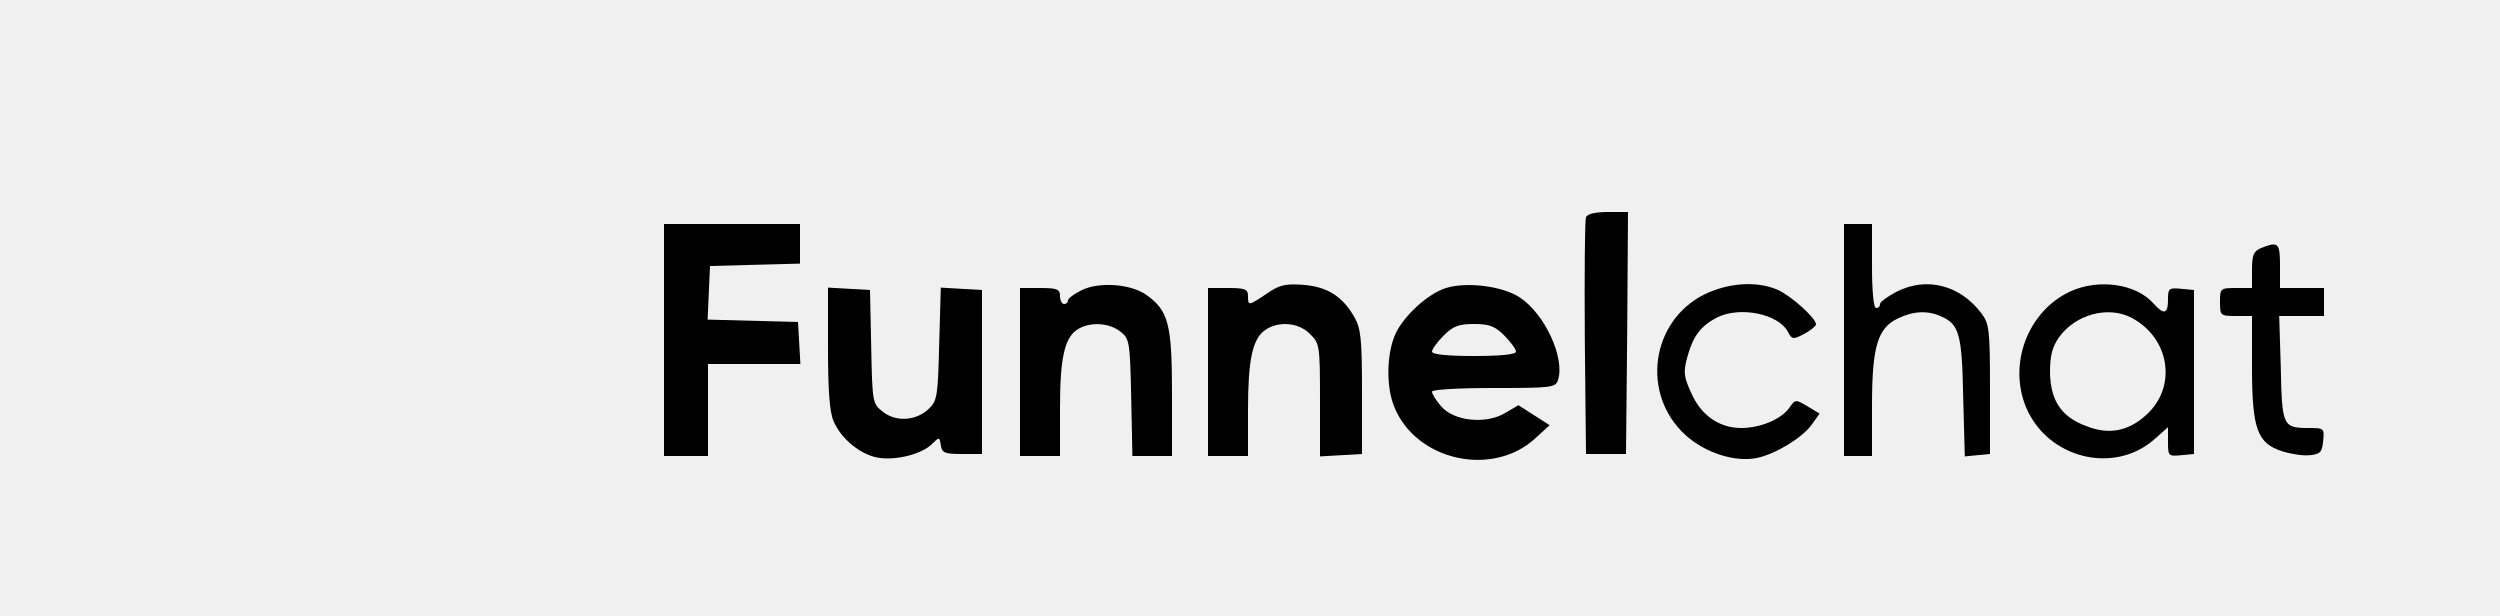
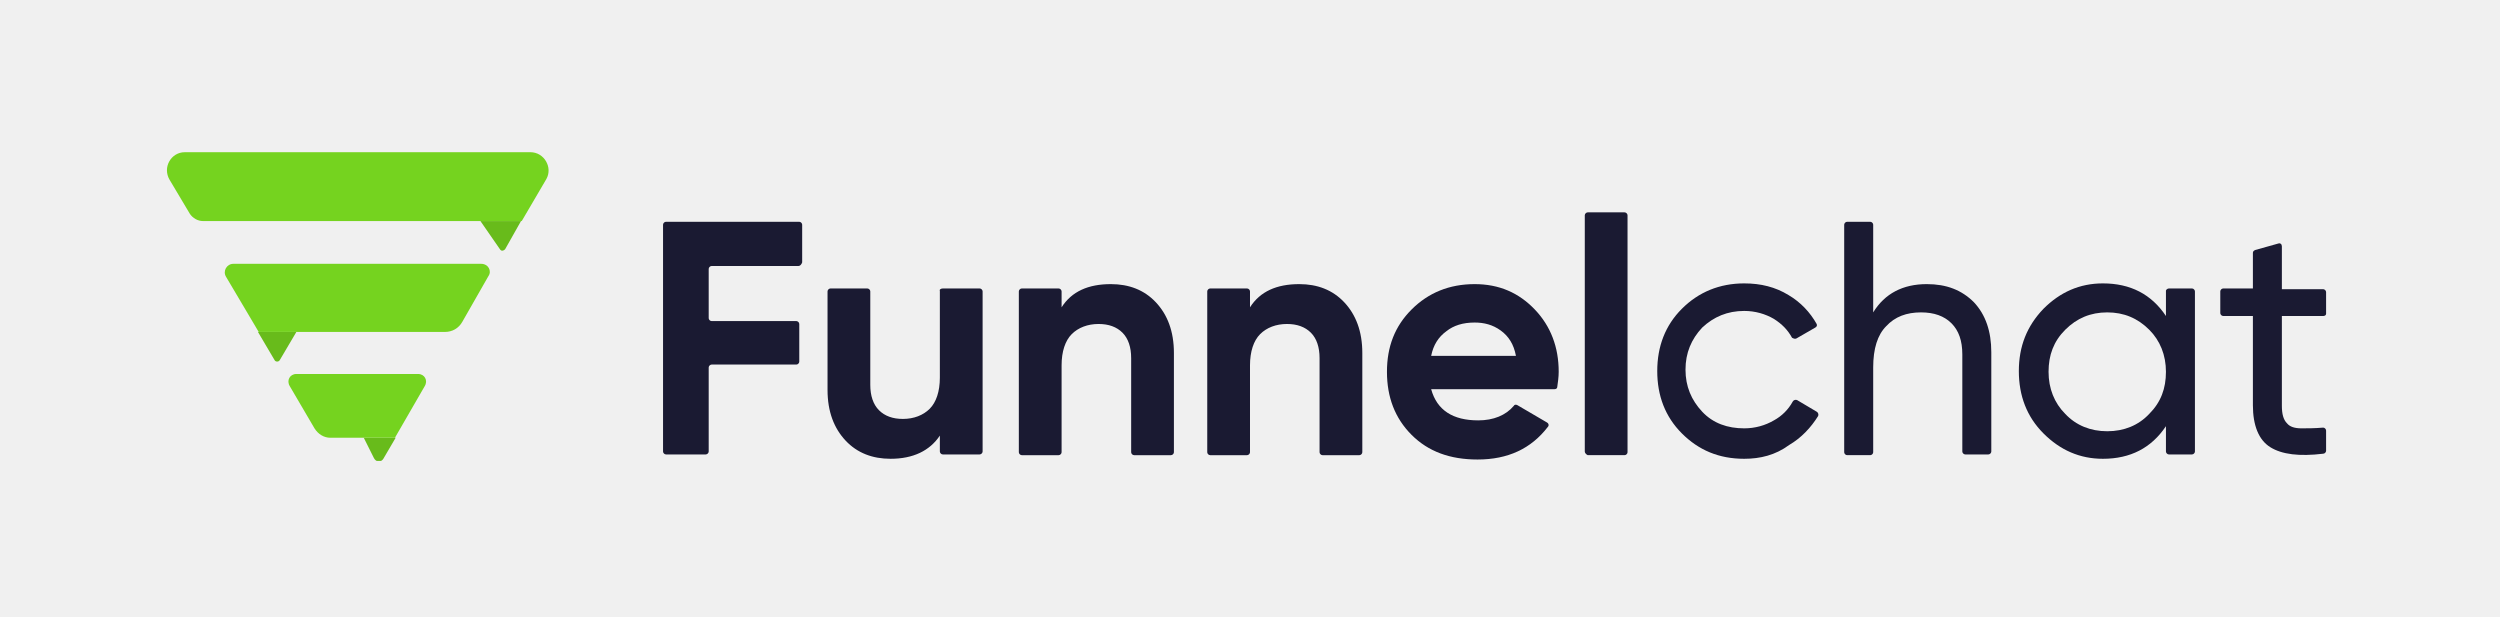
- <svg xmlns="http://www.w3.org/2000/svg" version="1.0" width="625pt" height="154pt" viewBox="0 0 625 154" preserveAspectRatio="xMidYMid meet">
-   <g transform="translate(0,154) scale(0.1,-0.1)" fill="#000000" stroke="none">
-     <path d="M3965 997 c-3 -7 -4 -143 -3 -302 l3 -290 50 0 50 0 3 303 2 302 -50 0 c-32 0 -52 -5 -55 -13z" />
-     <path d="M1660 690 l0 -290 55 0 55 0 0 115 0 115 116 0 115 0 -3 53 -3 52 -113 3 -113 3 3 67 3 67 113 3 112 3 0 49 0 50 -170 0 -170 0 0 -290z" />
-     <path d="M4610 690 l0 -290 35 0 35 0 0 125 c0 149 14 195 65 219 39 19 75 20 108 5 45 -20 52 -44 55 -202 l4 -148 31 3 32 3 0 162 c0 148 -2 164 -21 189 -53 71 -137 93 -212 55 -23 -12 -42 -26 -42 -31 0 -6 -4 -10 -10 -10 -6 0 -10 42 -10 105 l0 105 -35 0 -35 0 0 -290z" />
-     <path d="M5653 920 c-19 -8 -23 -17 -23 -55 l0 -45 -40 0 c-39 0 -40 -1 -40 -35 0 -34 1 -35 40 -35 l40 0 0 -127 c0 -155 13 -191 75 -211 22 -7 53 -12 70 -10 26 3 30 7 33 36 3 31 2 32 -35 32 -66 0 -68 4 -71 150 l-4 130 56 0 56 0 0 35 0 35 -55 0 -55 0 0 55 c0 58 -4 62 -47 45z" />
-     <path d="M2703 814 c-18 -9 -33 -20 -33 -25 0 -5 -4 -9 -10 -9 -5 0 -10 9 -10 20 0 17 -7 20 -50 20 l-50 0 0 -210 0 -210 50 0 50 0 0 120 c0 129 12 180 48 199 31 17 77 13 103 -8 23 -18 24 -26 27 -165 l3 -146 50 0 49 0 0 156 c0 174 -9 207 -63 246 -40 29 -121 34 -164 12z" />
-     <path d="M3167 806 c-46 -31 -47 -31 -47 -6 0 17 -7 20 -50 20 l-50 0 0 -210 0 -210 50 0 50 0 0 113 c0 127 11 180 43 202 33 23 84 19 112 -10 24 -23 25 -29 25 -165 l0 -141 53 3 52 3 0 155 c0 137 -3 159 -20 189 -30 51 -67 74 -127 79 -45 3 -59 0 -91 -22z" />
-     <path d="M3615 820 c-45 -14 -105 -69 -126 -114 -23 -50 -24 -134 -3 -184 55 -134 245 -176 352 -78 l36 33 -39 25 -39 25 -34 -20 c-48 -28 -127 -20 -159 17 -13 15 -23 31 -23 37 0 5 64 9 154 9 145 0 155 1 161 20 18 55 -33 165 -95 206 -43 29 -133 40 -185 24z m146 -119 c16 -16 29 -34 29 -40 0 -7 -37 -11 -105 -11 -68 0 -105 4 -105 11 0 6 13 24 29 40 24 24 38 29 76 29 38 0 52 -5 76 -29z" />
-     <path d="M4261 804 c-134 -67 -159 -249 -48 -351 49 -45 124 -69 179 -58 47 10 113 50 137 83 l20 28 -30 18 c-30 18 -31 18 -46 -4 -20 -28 -72 -50 -120 -50 -55 0 -101 32 -125 88 -19 41 -20 52 -9 92 14 50 33 75 73 96 57 29 154 10 178 -36 10 -19 13 -19 40 -5 17 9 30 20 30 24 0 16 -64 73 -97 87 -52 22 -122 17 -182 -12z" />
-     <path d="M5175 811 c-105 -49 -155 -180 -110 -289 54 -128 219 -169 320 -81 l35 31 0 -37 c0 -35 1 -36 33 -33 l32 3 0 205 0 205 -32 3 c-31 3 -33 1 -33 -27 0 -36 -10 -39 -36 -10 -44 50 -138 63 -209 30z m153 -65 c96 -50 116 -172 38 -243 -45 -41 -93 -51 -151 -28 -62 23 -89 64 -90 135 0 41 6 63 22 86 41 58 123 80 181 50z" />
-     <path d="M2070 670 c0 -105 4 -161 14 -183 18 -43 66 -83 110 -91 44 -8 110 8 136 34 18 18 19 18 22 -3 3 -19 9 -22 53 -22 l50 0 0 205 0 205 -52 3 -51 3 -4 -140 c-3 -126 -5 -143 -24 -161 -31 -32 -83 -36 -116 -10 -27 21 -27 22 -30 163 l-3 142 -52 3 -53 3 0 -151z" />
+ <svg xmlns="http://www.w3.org/2000/svg" width="1607" height="396" viewBox="0 0 1607 396" fill="none">
+   <g clip-path="url(#clip0)">
+     <g clip-path="url(#clip1)">
+       <path d="M513.308 170.983H457.412C456.481 170.983 455.549 171.915 455.549 172.847V204.527C455.549 205.459 456.481 206.39 457.412 206.39H511.911C512.842 206.39 513.774 207.322 513.774 208.254V232.48C513.774 233.412 512.842 234.343 511.911 234.343H457.412C456.481 234.343 455.549 235.275 455.549 236.207V290.249C455.549 291.181 454.618 292.113 453.686 292.113H428.067C427.136 292.113 426.204 291.181 426.204 290.249V144.428C426.204 143.496 427.136 142.564 428.067 142.564H513.774C514.706 142.564 515.637 143.496 515.637 144.428V168.654C515.171 170.052 514.24 170.983 513.308 170.983Z" fill="#1A1A32" />
+       <path d="M606.002 185.426H629.758C630.689 185.426 631.621 186.358 631.621 187.289V290.249C631.621 291.181 630.689 292.113 629.758 292.113H606.002C605.071 292.113 604.139 291.181 604.139 290.249V280C597.618 289.783 586.905 294.908 572.465 294.908C560.82 294.908 551.038 291.181 543.585 283.261C536.133 275.341 531.94 264.626 531.94 250.649V187.289C531.94 186.358 532.872 185.426 533.804 185.426H557.559C558.491 185.426 559.422 186.358 559.422 187.289V247.388C559.422 254.376 561.286 259.967 565.012 263.694C568.738 267.421 573.862 269.285 580.383 269.285C587.37 269.285 593.426 266.955 597.618 262.762C601.81 258.569 604.139 251.581 604.139 242.729V186.823C603.673 186.358 604.605 185.426 606.002 185.426Z" fill="#1A1A32" />
+       <path d="M714.066 182.633C725.711 182.633 735.493 186.36 742.946 194.28C750.399 202.2 754.591 212.915 754.591 226.892V290.718C754.591 291.649 753.659 292.581 752.728 292.581H728.972C728.04 292.581 727.109 291.649 727.109 290.718V230.153C727.109 223.165 725.245 217.574 721.519 213.847C717.793 210.12 712.669 208.256 706.148 208.256C699.161 208.256 693.106 210.586 688.913 214.779C684.721 218.972 682.392 225.96 682.392 234.812V290.718C682.392 291.649 681.461 292.581 680.529 292.581H656.773C655.842 292.581 654.91 291.649 654.91 290.718V187.292C654.91 186.36 655.842 185.428 656.773 185.428H680.529C681.461 185.428 682.392 186.36 682.392 187.292V197.541C688.913 187.292 699.627 182.633 714.066 182.633Z" fill="#1A1A32" />
+       <path d="M835.174 182.633C846.819 182.633 856.6 186.36 864.053 194.28C871.506 202.2 875.698 212.915 875.698 226.892V290.718C875.698 291.649 874.767 292.581 873.835 292.581H850.079C849.148 292.581 848.216 291.649 848.216 290.718V230.153C848.216 223.165 846.353 217.574 842.627 213.847C838.9 210.12 833.776 208.256 827.255 208.256C820.268 208.256 814.213 210.586 810.021 214.779C805.829 218.972 803.5 225.96 803.5 234.812V290.718C803.5 291.649 802.568 292.581 801.636 292.581H777.881C776.949 292.581 776.018 291.649 776.018 290.718V187.292C776.018 186.36 776.949 185.428 777.881 185.428H801.636C802.568 185.428 803.5 186.36 803.5 187.292V197.541C810.021 187.292 820.734 182.633 835.174 182.633Z" fill="#1A1A32" />
+       <path d="M919.95 250.186C923.676 263.696 933.924 270.219 950.227 270.219C960.008 270.219 967.927 266.958 973.051 260.901C973.516 259.969 974.448 259.969 975.38 260.435L994.477 271.616C995.409 272.082 995.875 273.48 994.943 274.412C984.23 288.388 969.324 295.376 949.761 295.376C932.061 295.376 918.087 290.252 907.373 279.536C896.66 268.821 891.536 255.31 891.536 239.005C891.536 222.699 896.66 209.654 907.373 198.939C918.087 188.223 931.595 182.633 947.898 182.633C963.735 182.633 976.311 188.223 986.559 198.939C996.806 209.654 1001.93 223.165 1001.93 239.005C1001.93 242.266 1001.46 245.527 1001 248.788C1001 249.72 1000.07 250.186 999.135 250.186H919.95ZM919.95 228.755H974.448C973.051 221.301 969.79 216.176 964.666 212.449C959.543 208.722 953.953 207.325 947.898 207.325C940.445 207.325 934.39 209.188 929.732 212.915C924.608 216.642 921.347 221.767 919.95 228.755Z" fill="#1A1A32" />
+       <path d="M1018.7 290.249V138.371C1018.7 137.44 1019.63 136.508 1020.56 136.508H1044.32C1045.25 136.508 1046.18 137.44 1046.18 138.371V290.715C1046.18 291.647 1045.25 292.578 1044.32 292.578H1020.56C1019.63 292.113 1018.7 291.181 1018.7 290.249Z" fill="#1A1A32" />
+       <path d="M1121.17 294.91C1104.87 294.91 1091.83 289.319 1081.12 278.604C1070.4 267.888 1065.28 254.378 1065.28 238.538C1065.28 222.698 1070.4 209.187 1081.12 198.472C1091.83 187.757 1105.34 182.166 1121.17 182.166C1131.89 182.166 1141.2 184.495 1149.59 189.62C1157.51 194.279 1163.56 200.801 1167.75 208.255C1168.22 209.187 1167.75 210.119 1166.82 210.585L1154.71 217.573C1153.78 218.039 1152.85 217.573 1151.92 217.107C1149.12 211.982 1145.4 208.255 1140.27 204.994C1134.68 201.733 1128.16 199.87 1121.17 199.87C1110.46 199.87 1101.61 203.597 1094.16 210.585C1087.17 218.039 1083.44 226.891 1083.44 237.606C1083.44 248.321 1087.17 257.173 1094.16 264.627C1101.14 272.081 1110.46 275.342 1121.17 275.342C1128.16 275.342 1134.68 273.479 1140.27 270.218C1145.4 267.422 1149.59 263.23 1152.38 258.105C1152.85 257.173 1154.25 256.707 1155.18 257.173L1167.75 264.627C1168.69 265.093 1169.15 266.491 1168.69 267.422C1164.03 274.877 1157.97 281.399 1150.05 286.058C1141.2 292.58 1131.42 294.91 1121.17 294.91Z" fill="#1A1A32" />
+       <path d="M1238.55 182.63C1251.13 182.63 1260.91 186.357 1268.83 194.277C1276.28 202.197 1280.01 212.913 1280.01 226.423V290.249C1280.01 291.181 1279.08 292.113 1278.15 292.113H1263.24C1262.31 292.113 1261.38 291.181 1261.38 290.249V227.821C1261.38 218.969 1259.05 212.447 1254.39 207.788C1249.73 203.129 1243.21 200.8 1234.83 200.8C1225.51 200.8 1218.06 203.595 1212.47 209.652C1206.88 215.242 1204.09 224.094 1204.09 236.207V290.715C1204.09 291.647 1203.15 292.579 1202.22 292.579H1187.32C1186.38 292.579 1185.45 291.647 1185.45 290.715V144.428C1185.45 143.496 1186.38 142.564 1187.32 142.564H1202.22C1203.15 142.564 1204.09 143.496 1204.09 144.428V200.8C1211.54 188.687 1223.18 182.63 1238.55 182.63Z" fill="#1A1A32" />
+       <path d="M1394.13 185.427H1409.04C1409.97 185.427 1410.9 186.359 1410.9 187.291V290.251C1410.9 291.182 1409.97 292.114 1409.04 292.114H1394.13C1393.2 292.114 1392.27 291.182 1392.27 290.251V273.945C1382.95 287.921 1369.44 294.91 1351.74 294.91C1336.84 294.91 1324.26 289.319 1313.55 278.604C1302.83 267.888 1297.71 254.378 1297.71 238.538C1297.71 222.698 1302.83 209.653 1313.55 198.472C1324.26 187.757 1336.84 182.166 1351.74 182.166C1369.44 182.166 1382.95 189.154 1392.27 203.131V186.825C1392.27 186.359 1393.2 185.427 1394.13 185.427ZM1354.54 277.206C1365.25 277.206 1374.57 273.479 1381.55 266.025C1389.01 258.571 1392.27 249.719 1392.27 239.004C1392.27 228.288 1388.54 218.971 1381.55 211.982C1374.1 204.528 1365.25 200.801 1354.54 200.801C1343.82 200.801 1334.97 204.528 1327.52 211.982C1320.07 219.437 1316.81 228.288 1316.81 239.004C1316.81 249.719 1320.53 259.037 1327.52 266.025C1334.51 273.479 1343.82 277.206 1354.54 277.206Z" fill="#1A1A32" />
+       <path d="M1493.35 203.127H1466.79V260.897C1466.79 266.022 1467.73 269.749 1470.06 272.078C1471.92 274.407 1475.18 275.339 1479.37 275.339C1483.1 275.339 1487.76 275.339 1493.35 274.873C1494.28 274.873 1495.21 275.805 1495.21 276.737V289.782C1495.21 290.713 1494.28 291.645 1493.35 291.645C1477.97 293.509 1466.79 292.111 1459.34 287.452C1451.89 282.793 1448.16 273.476 1448.16 260.431V203.127H1429.07C1428.13 203.127 1427.2 202.196 1427.2 201.264V187.287C1427.2 186.356 1428.13 185.424 1429.07 185.424H1448.16V162.596C1448.16 161.664 1448.63 161.198 1449.56 160.732L1464.47 156.539C1465.86 156.073 1466.79 157.005 1466.79 158.403V185.89H1493.35C1494.28 185.89 1495.21 186.822 1495.21 187.753V201.73C1495.21 202.662 1494.28 203.127 1493.35 203.127Z" fill="#1A1A32" />
+       <path d="M334.908 142.094H308.823L321.4 160.263C322.331 161.661 323.729 161.195 324.66 160.263L334.908 142.094Z" fill="#68BB1B" />
+       <path d="M340.964 97.836H118.778C109.928 97.836 104.339 107.619 108.997 115.539L122.039 137.436C123.902 140.231 127.163 142.095 130.423 142.095H309.289H335.374L351.211 115.074C355.403 107.619 349.814 97.836 340.964 97.836Z" fill="#75D31F" />
+       <path d="M165.823 213.375L176.537 231.544C177.002 232.476 178.866 232.942 179.797 231.544L190.51 213.375H165.823Z" fill="#68BB1B" />
+       <path d="M309.289 169.584H149.987C145.794 169.584 143 174.243 145.329 177.97L166.29 213.377H190.511H285.999C290.657 213.377 294.85 211.048 297.178 206.855L313.947 177.504C316.276 174.243 313.947 169.584 309.289 169.584Z" fill="#75D31F" />
+       <path d="M233.831 281.396L240.352 294.441C241.75 297.236 245.01 297.236 246.408 294.907L254.326 281.396H233.831Z" fill="#68BB1B" />
+       <path d="M268.764 240.395H190.511C186.318 240.395 183.989 244.587 186.318 248.315L202.155 275.336C204.484 279.063 208.211 281.392 212.403 281.392H253.859L272.957 248.315C275.286 244.587 272.957 240.395 268.764 240.395Z" fill="#75D31F" />
+     </g>
  </g>
+   <defs>
+     <clipPath id="clip0">
+       <rect width="1388.08" height="200.329" fill="white" transform="translate(107.134 97.8359)" />
+     </clipPath>
+     <clipPath id="clip1">
+       <rect width="1388.08" height="198.466" fill="white" transform="translate(107.134 97.8359)" />
+     </clipPath>
+   </defs>
</svg>
